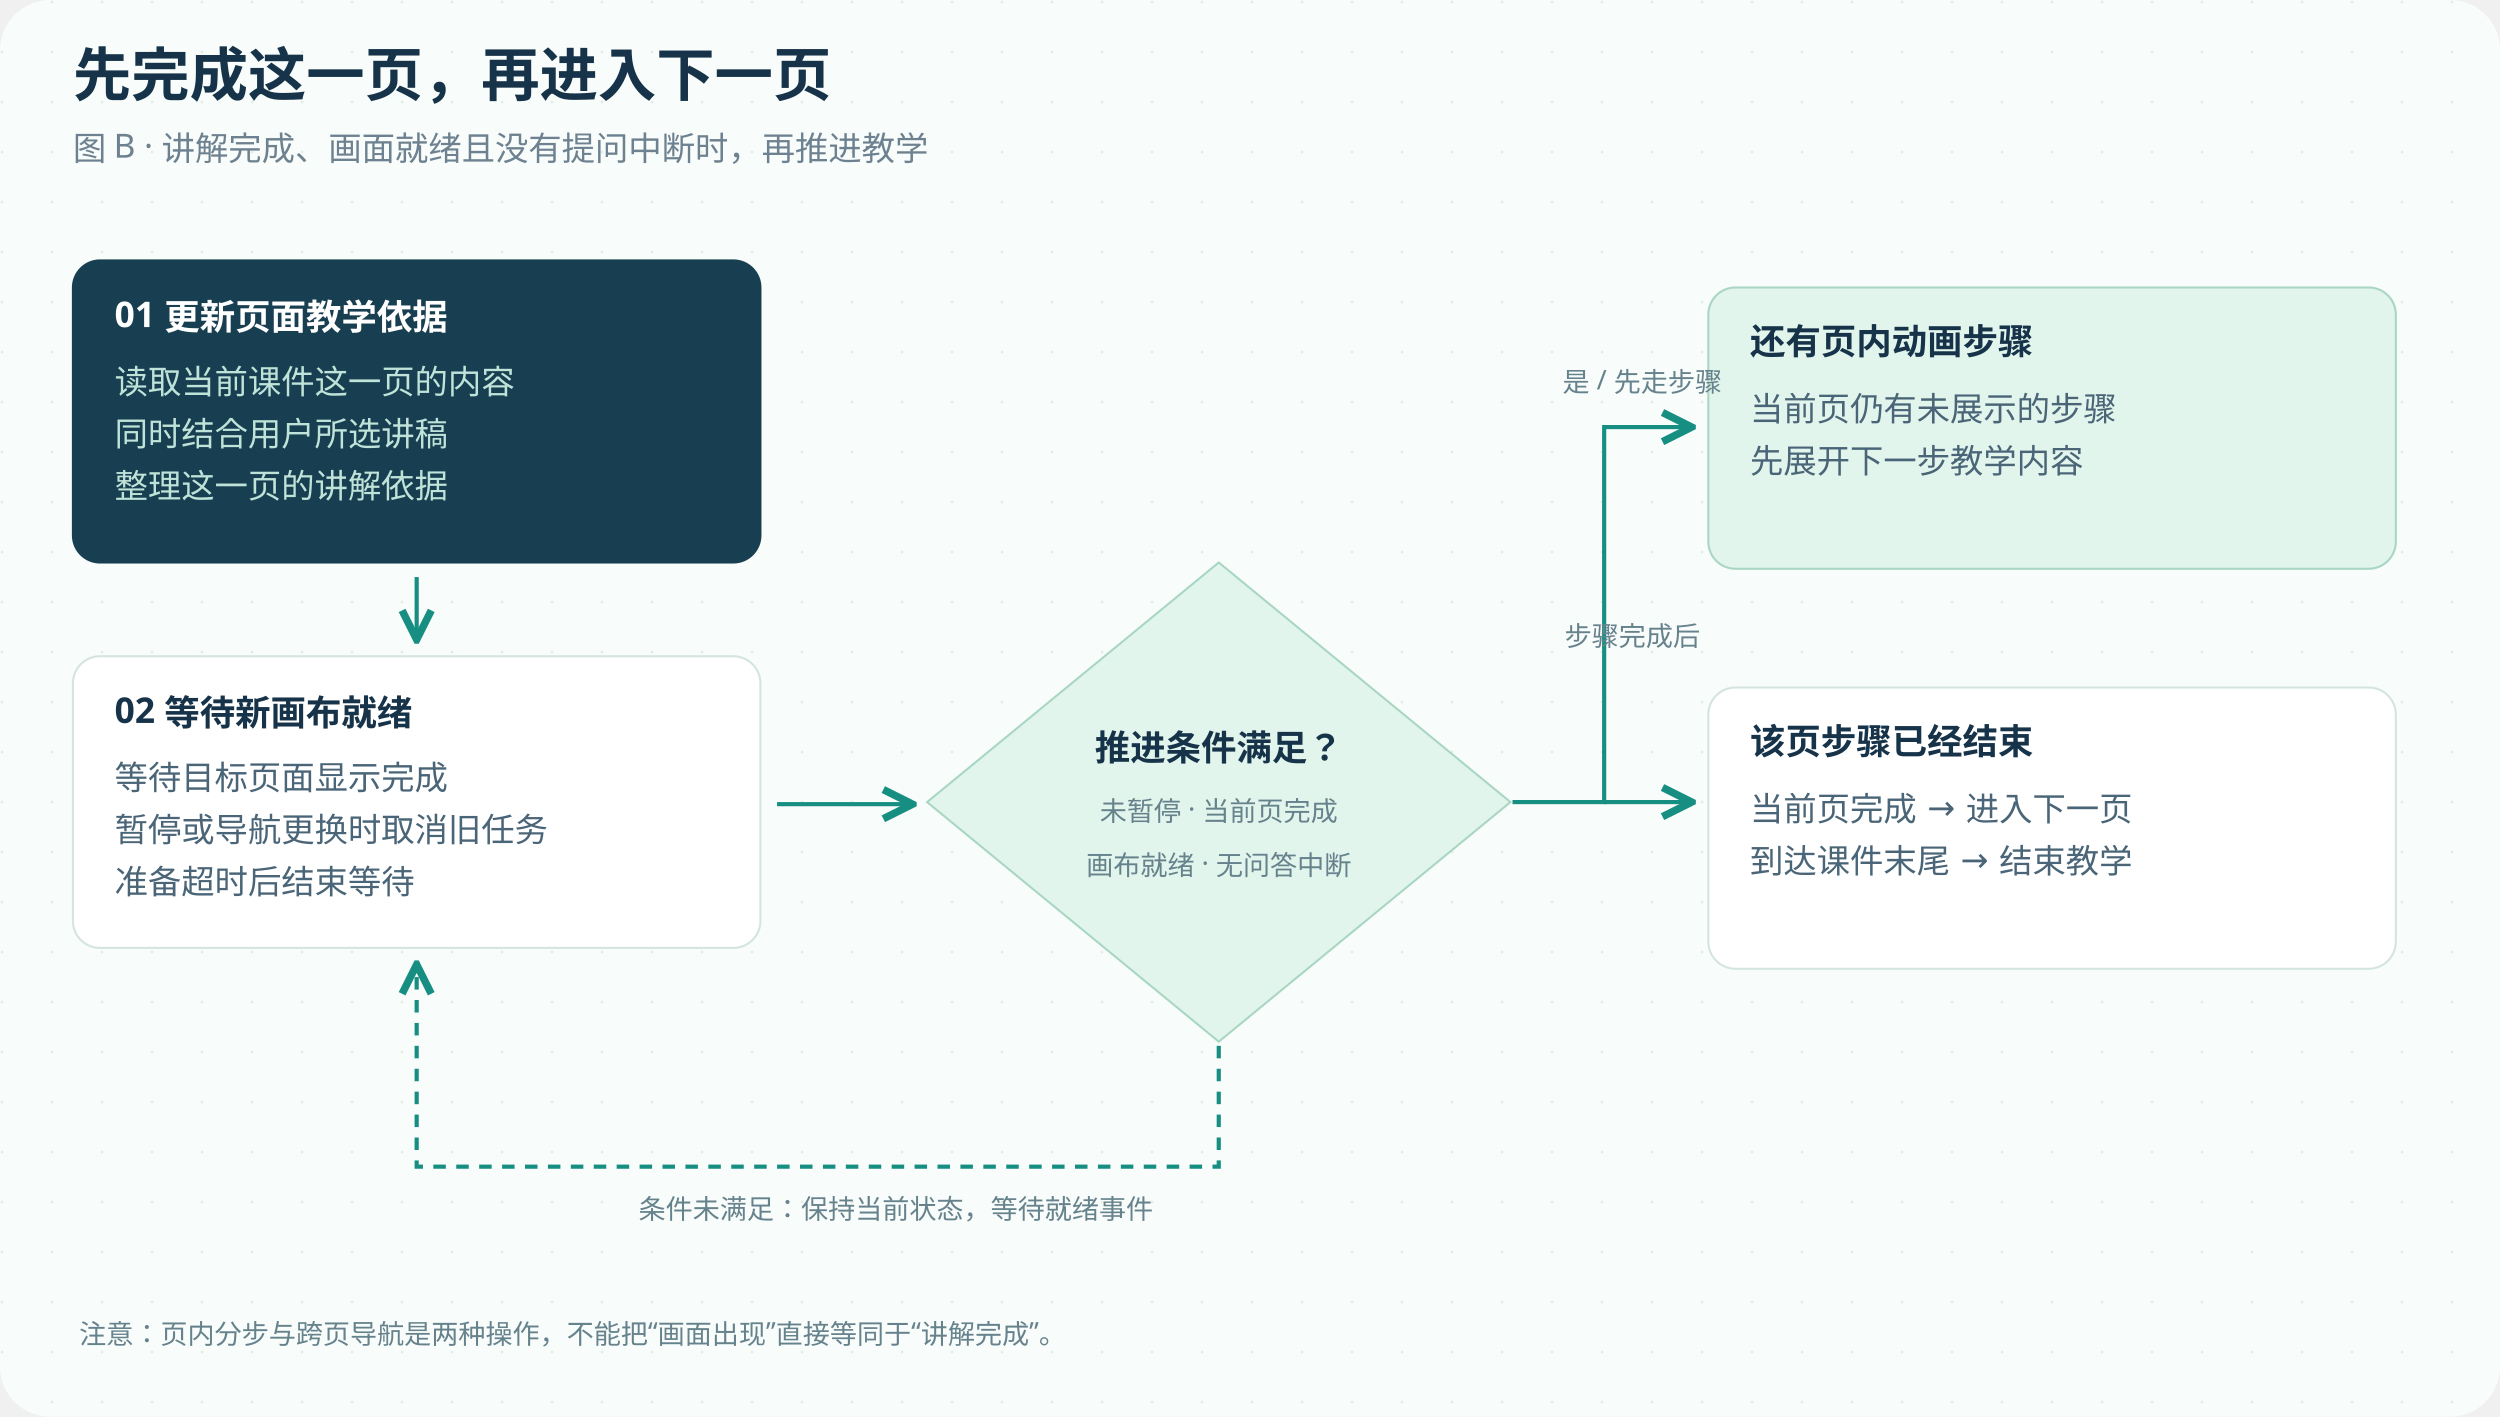
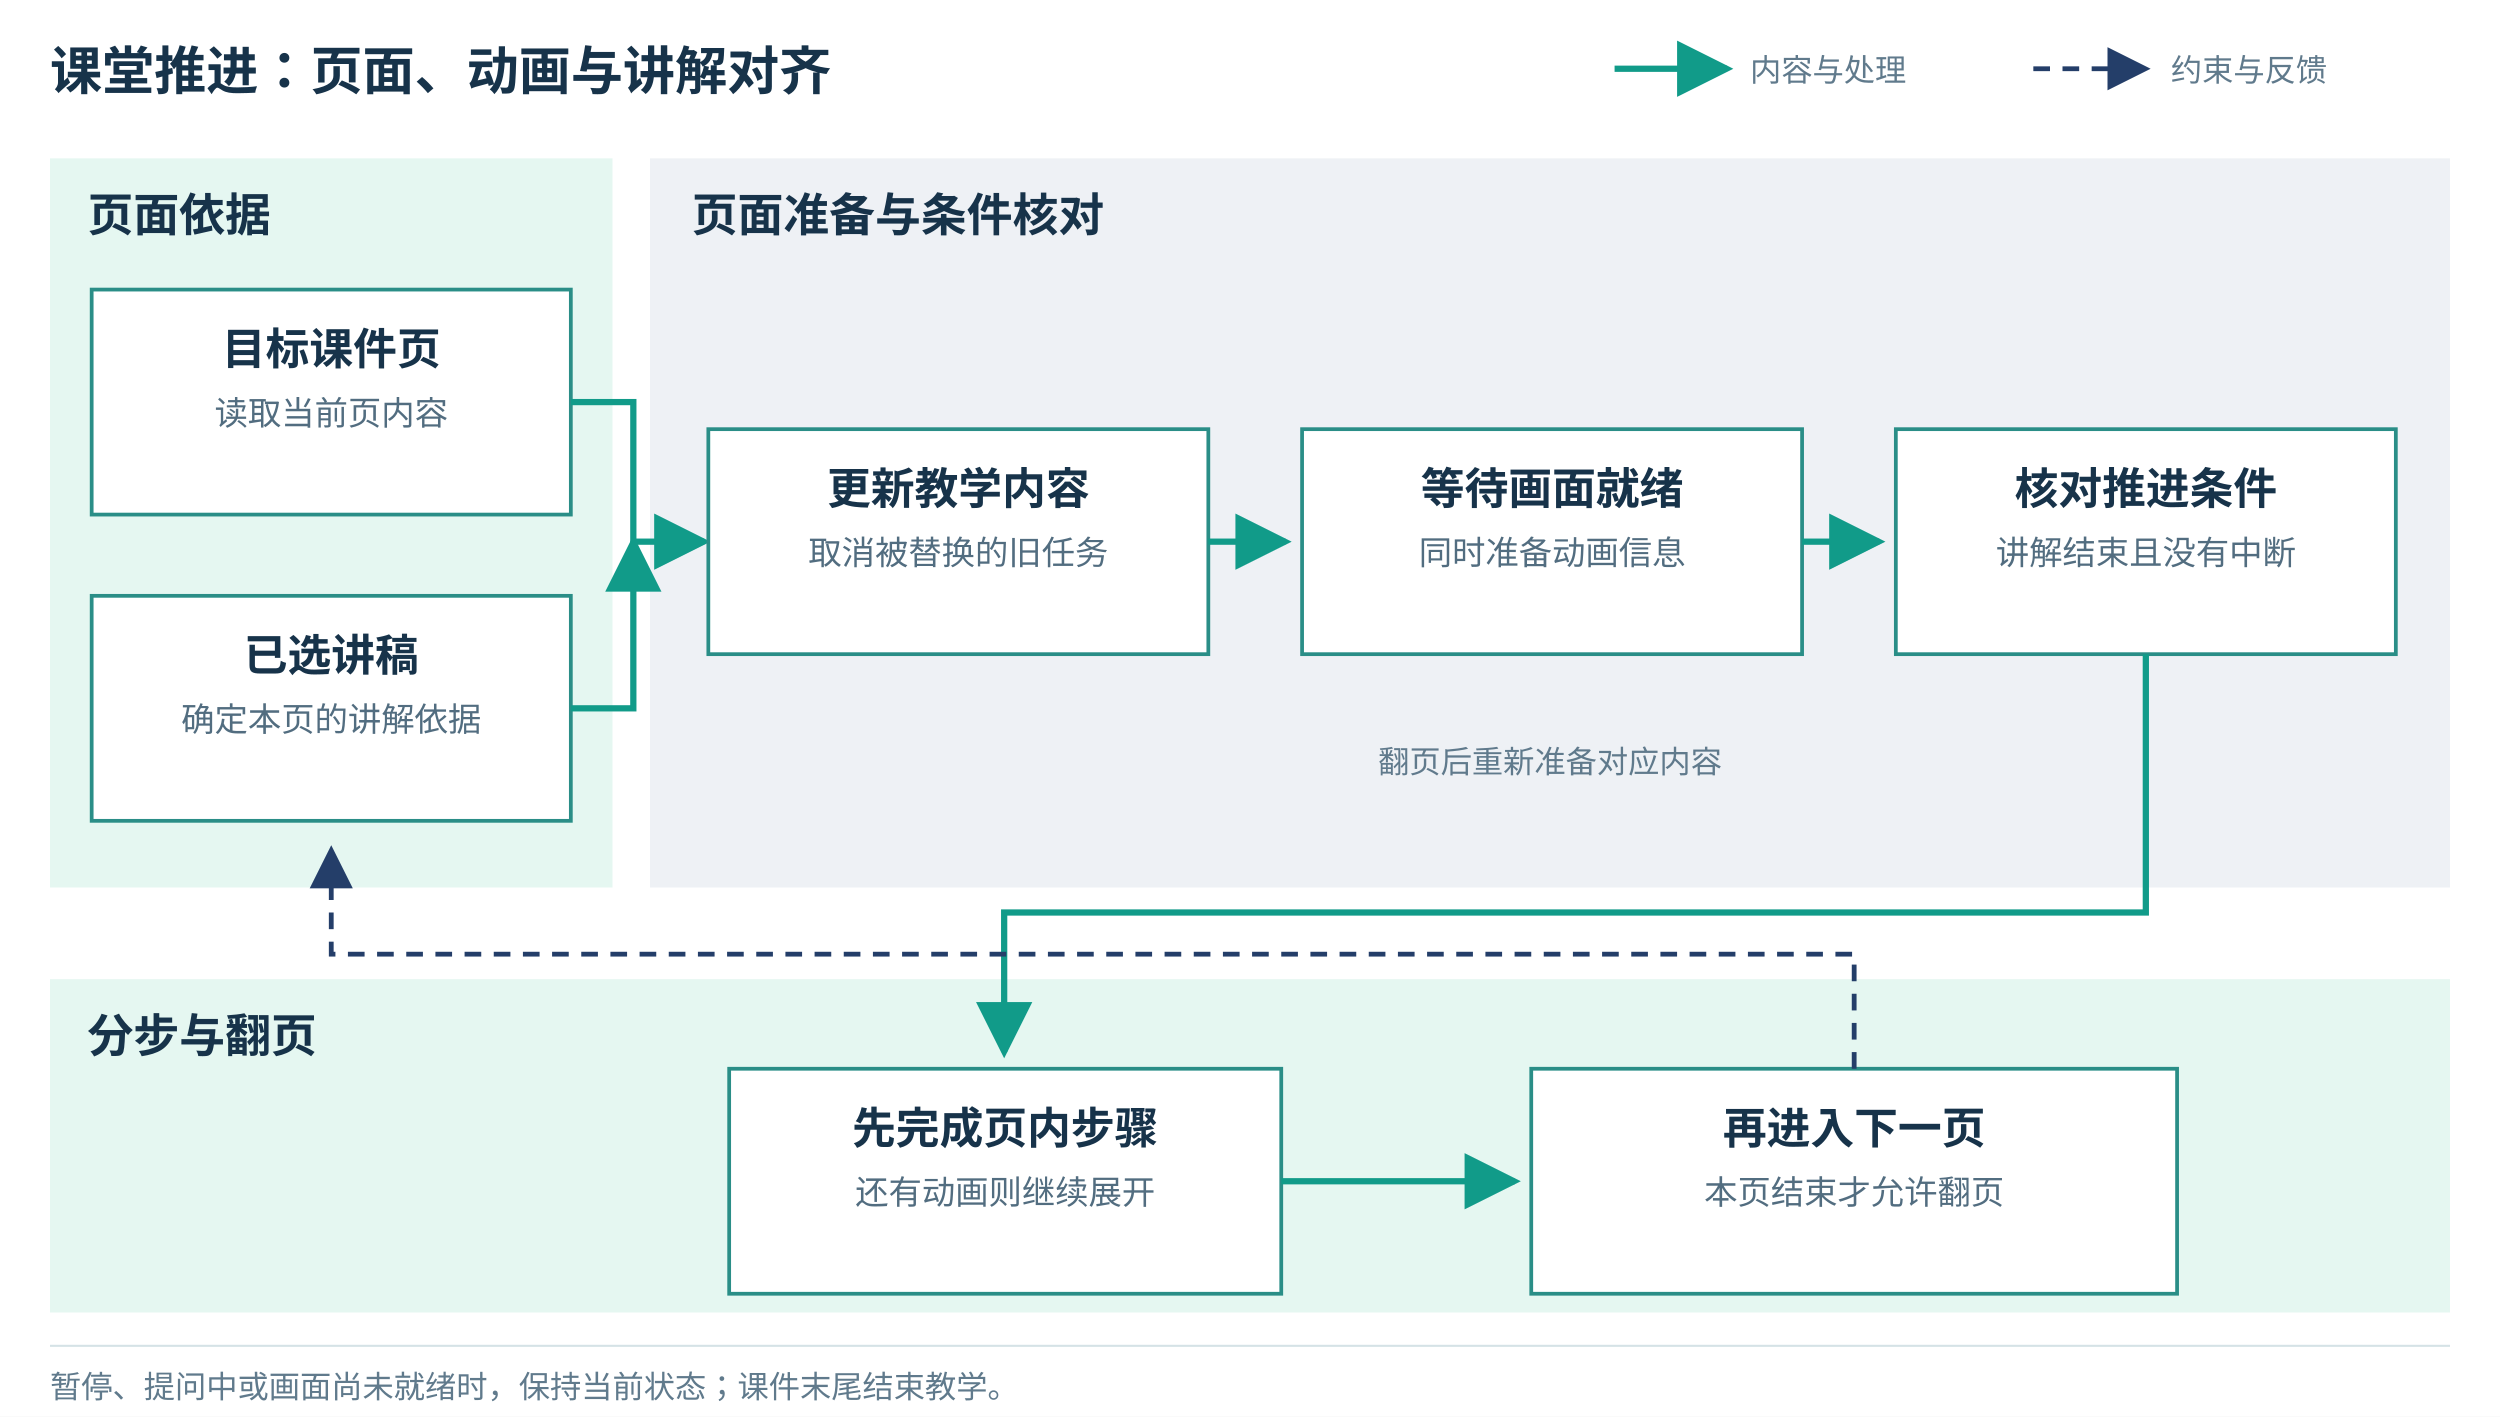
- <svg xmlns="http://www.w3.org/2000/svg" viewBox="0 0 1200 680" role="img" aria-label="先完成这一页，再进入下一页">
+ <svg xmlns="http://www.w3.org/2000/svg" viewBox="0 0 1200 680" role="img" aria-label="课堂推进：页面、动画与讲解对齐">
  <defs>
-     <marker id="a" markerWidth="9" markerHeight="9" refX="8" refY="4.5" orient="auto">
-       <path d="M1 1L8 4.5L1 8" fill="none" stroke="#168E82" stroke-width="1.8" />
+     <marker id="flow" markerWidth="9" markerHeight="9" refX="8" refY="4.5" orient="auto">
+       <path d="M0 0L9 4.5L0 9Z" fill="#119B89" />
    </marker>
-     <pattern id="grid" width="24" height="24" patternUnits="userSpaceOnUse">
-       <circle cx="1" cy="1" r=".7" fill="#C9DDD4" />
-     </pattern>
+     <marker id="control" markerWidth="9" markerHeight="9" refX="8" refY="4.5" orient="auto">
+       <path d="M0 0L9 4.5L0 9Z" fill="#243E69" />
+     </marker>
  </defs>
-   <style>text{font-family:"Microsoft YaHei","Noto Sans SC",sans-serif} .title{font-size:28px;font-weight:700;fill:#17334A}.sub{font-size:16px;fill:#6D8190}.label{font-size:17px;font-weight:700;fill:#17334A}.body{font-size:16px;fill:#4A6577}.small{font-size:13px;fill:#66828C}.mono{font-family:Consolas,monospace;font-size:15px;fill:#087E72}.edge{stroke:#168E82;stroke-width:2;fill:none;marker-end:url(#a)}.dash{stroke-dasharray:6 5}.lane{stroke:#CBDDD7;stroke-width:1.2;stroke-dasharray:4 5}.light{fill:#F7FCFA;stroke:#BCDCD0}.white{fill:white;stroke:#D4E4DF}.navy{fill:#183F51;stroke:#183F51}.mint{fill:#E2F5EC;stroke:#A9D6C3}.violet{fill:#EEEFFC;stroke:#CECFF0}.gold{fill:#FFF5DE;stroke:#E8D3A1}.on{fill:white}.onsoft{fill:#BFE3D8}.badge{font-size:12px;font-weight:700;letter-spacing:1px;fill:#087E72}</style>
-   <rect width="1200" height="680" rx="24" fill="#F8FCFA" />
-   <rect width="1200" height="680" rx="24" fill="url(#grid)" opacity=".45" />
-   <text x="35" y="46" class="title">先完成这一页，再进入下一页</text>
-   <text x="35" y="77" class="sub">图 B · 讲解完成、画面就绪且没有提问中断时，再推进教学</text>
-   <rect x="35" y="125" width="330" height="145" rx="13" class="navy" />
-   <text x="55" y="157" class="label on">01 更新页面教学依据</text>
-   <text x="55" y="189" class="body onsoft">读取当前课件这一页的内容</text>
-   <text x="55" y="214" class="body onsoft">同时结合用户所选讲稿</text>
-   <text x="55" y="239" class="body onsoft">整理这一页的讲解依据</text>
-   <rect x="35" y="315" width="330" height="140" rx="13" class="white" />
-   <text x="55" y="347" class="label">02 等待新画布就绪</text>
-   <text x="55" y="379" class="body">等待目标页面显示完成</text>
-   <text x="55" y="404" class="body">暂停或导航更换时取消旧任务</text>
-   <text x="55" y="429" class="body">准备超时后结束等待</text>
-   <path d="M200 277V307" class="edge" />
-   <path d="M373 386H438" class="edge" />
-   <path d="M585 270L725 385L585 500L445 385Z" class="mint" />
-   <text x="585" y="365" class="label" text-anchor="middle">推进条件满足？</text>
-   <text x="585" y="394" class="small" text-anchor="middle">未暂停 · 当前页完成</text>
-   <text x="585" y="420" class="small" text-anchor="middle">画布就绪 · 无问答中断</text>
-   <rect x="820" y="138" width="330" height="135" rx="13" class="mint" />
-   <text x="840" y="170" class="label">还有页内动画步骤</text>
-   <text x="840" y="202" class="body">当前页仍有未展示的步骤</text>
-   <text x="840" y="227" class="body">先展开下一步教学内容</text>
-   <rect x="820" y="330" width="330" height="135" rx="13" class="white" />
-   <text x="840" y="362" class="label">该页步骤已经结束</text>
-   <text x="840" y="394" class="body">当前页完成 → 进入下一页</text>
-   <text x="840" y="419" class="body">到达课件末尾 → 结束教学</text>
-   <path d="M726 385H770V205H812" class="edge" />
-   <path d="M770 385H812" class="edge" />
-   <text x="750" y="188" class="small">是 / 先走步骤</text>
-   <text x="751" y="310" class="small">步骤完成后</text>
-   <path d="M585 502V560H200V463" class="edge dash" />
-   <text x="430" y="585" class="small" text-anchor="middle">条件未满足：保持当前状态，等待就绪事件</text>
-   <text x="38" y="645" class="small">注意：页内分步与跨页导航是两种操作，不能把“画面出现”直接等同于“讲解完成”。</text>
+   <style>text{font-family:"Microsoft YaHei","Noto Sans SC",sans-serif;fill:#17334A}.heading{font-size:25px;font-weight:700}.region{font-size:22px;font-weight:700}.node{font-size:21px;font-weight:700}.detail{font-size:16px;fill:#526D80}.note{font-size:15px;fill:#607A8C}.solid{fill:none;stroke:#119B89;stroke-width:3;marker-end:url(#flow)}.feedback{fill:none;stroke:#243E69;stroke-width:2.3;stroke-dasharray:8 6;marker-end:url(#control)}</style>
+   <rect width="1200" height="680" fill="white" />
+   <text x="24" y="43" class="heading" text-anchor="start">课堂推进：页面、动画与讲解对齐</text>
+   <path d="M775 33H829" class="solid" />
+   <text x="840" y="39" class="note" text-anchor="start">内容与处理</text>
+   <path d="M976 33H1030" class="feedback" />
+   <text x="1042" y="39" class="note" text-anchor="start">约束与反馈</text>
+   <rect x="24" y="76" width="270" height="350" fill="#E5F7F1" />
+   <rect x="312" y="76" width="864" height="350" fill="#EEF1F5" />
+   <rect x="24" y="470" width="1152" height="160" fill="#E5F7F1" />
+   <text x="42" y="111" class="region" text-anchor="start">页面依据</text>
+   <text x="332" y="111" class="region" text-anchor="start">页面准备与条件核对</text>
+   <text x="42" y="505" class="region" text-anchor="start">分步与翻页</text>
+   <rect x="44" y="139" width="230" height="108" fill="white" stroke="#2A8E87" stroke-width="1.8" />
+   <text x="159.0" y="175" class="node" text-anchor="middle">目标课件页</text>
+   <text x="159.0" y="204" class="detail" text-anchor="middle">读取当前页内容</text>
+   <rect x="44" y="286" width="230" height="108" fill="white" stroke="#2A8E87" stroke-width="1.8" />
+   <text x="159.0" y="322" class="node" text-anchor="middle">已选讲稿</text>
+   <text x="159.0" y="351" class="detail" text-anchor="middle">确定本页的讲解依据</text>
+   <path d="M274 193H304V260H338" class="solid" />
+   <path d="M274 340H304V260" class="solid" />
+   <rect x="340" y="206" width="240" height="108" fill="white" stroke="#2A8E87" stroke-width="1.8" />
+   <text x="460.0" y="242" class="node" text-anchor="middle">更新教学内容</text>
+   <text x="460.0" y="271" class="detail" text-anchor="middle">取消被替换的旧任务</text>
+   <rect x="625" y="206" width="240" height="108" fill="white" stroke="#2A8E87" stroke-width="1.8" />
+   <text x="745.0" y="242" class="node" text-anchor="middle">等待画面就绪</text>
+   <text x="745.0" y="271" class="detail" text-anchor="middle">同时准备动画信息</text>
+   <rect x="910" y="206" width="240" height="108" fill="white" stroke="#2A8E87" stroke-width="1.8" />
+   <text x="1030.0" y="242" class="node" text-anchor="middle">核对推进条件</text>
+   <text x="1030.0" y="271" class="detail" text-anchor="middle">讲解结束且没有中断</text>
+   <path d="M580 260H617" class="solid" />
+   <path d="M865 260H902" class="solid" />
+   <text x="744" y="371" class="note" text-anchor="middle">翻页后重新准备对应内容</text>
+   <rect x="350" y="513" width="265" height="108" fill="white" stroke="#2A8E87" stroke-width="1.8" />
+   <text x="482.5" y="549" class="node" text-anchor="middle">先完成页内步骤</text>
+   <text x="482.5" y="578" class="detail" text-anchor="middle">还有动画则继续展开</text>
+   <rect x="735" y="513" width="310" height="108" fill="white" stroke="#2A8E87" stroke-width="1.8" />
+   <text x="890.0" y="549" class="node" text-anchor="middle">再进入下一页</text>
+   <text x="890.0" y="578" class="detail" text-anchor="middle">本页结束才允许翻页</text>
+   <path d="M615 567H727" class="solid" />
+   <path d="M1030 314V438H482V505" class="solid" />
+   <path d="M890 513V458H159V408" class="feedback" />
+   <path d="M24 646H1176" stroke="#D5E2E6" />
+   <text x="24" y="671" class="note" text-anchor="start">暂停、提问中或画面尚未就绪时，保持当前状态；课件末尾结束教学。</text>
</svg>
